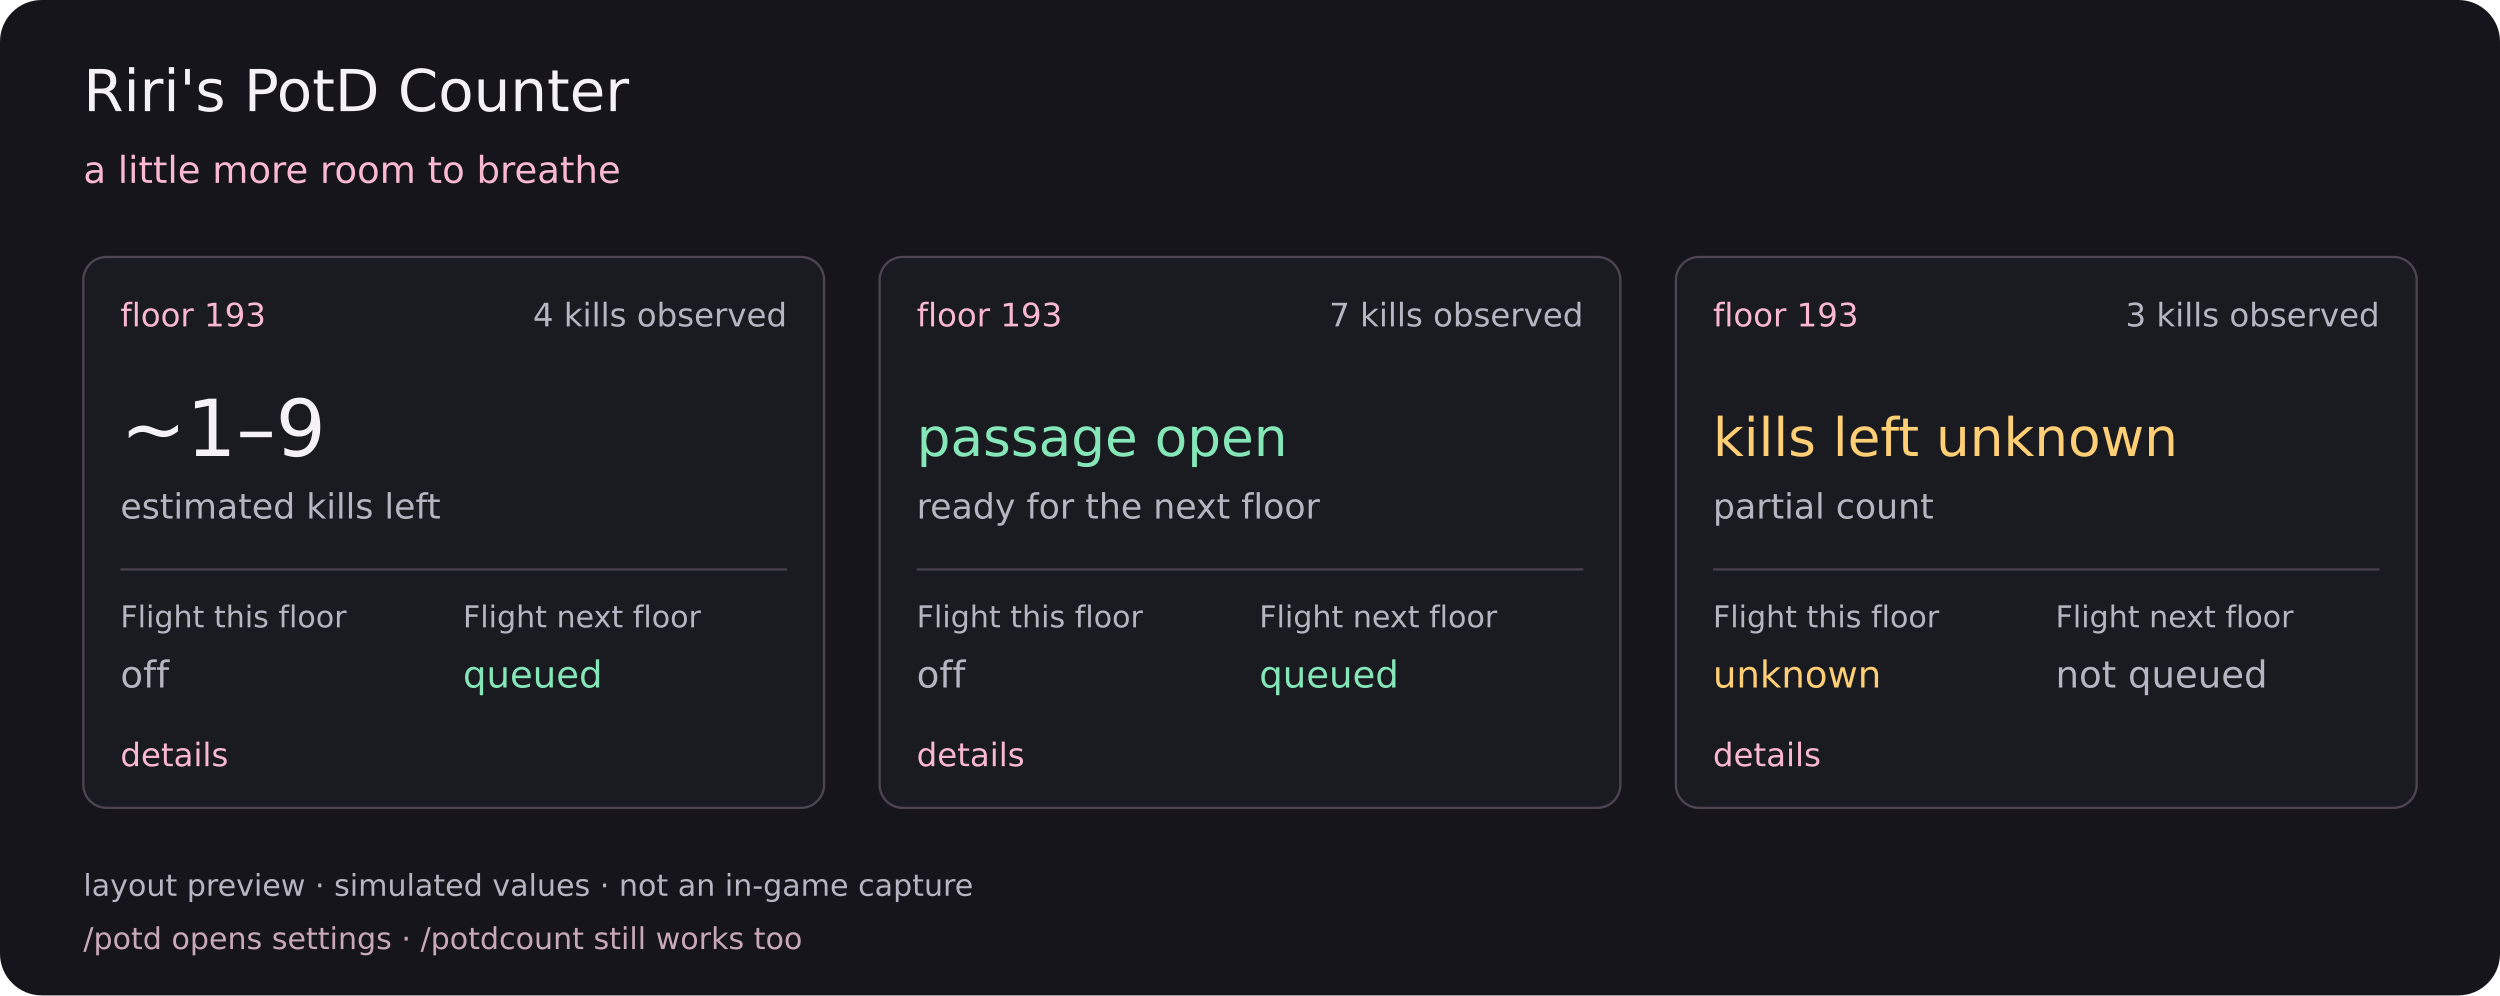
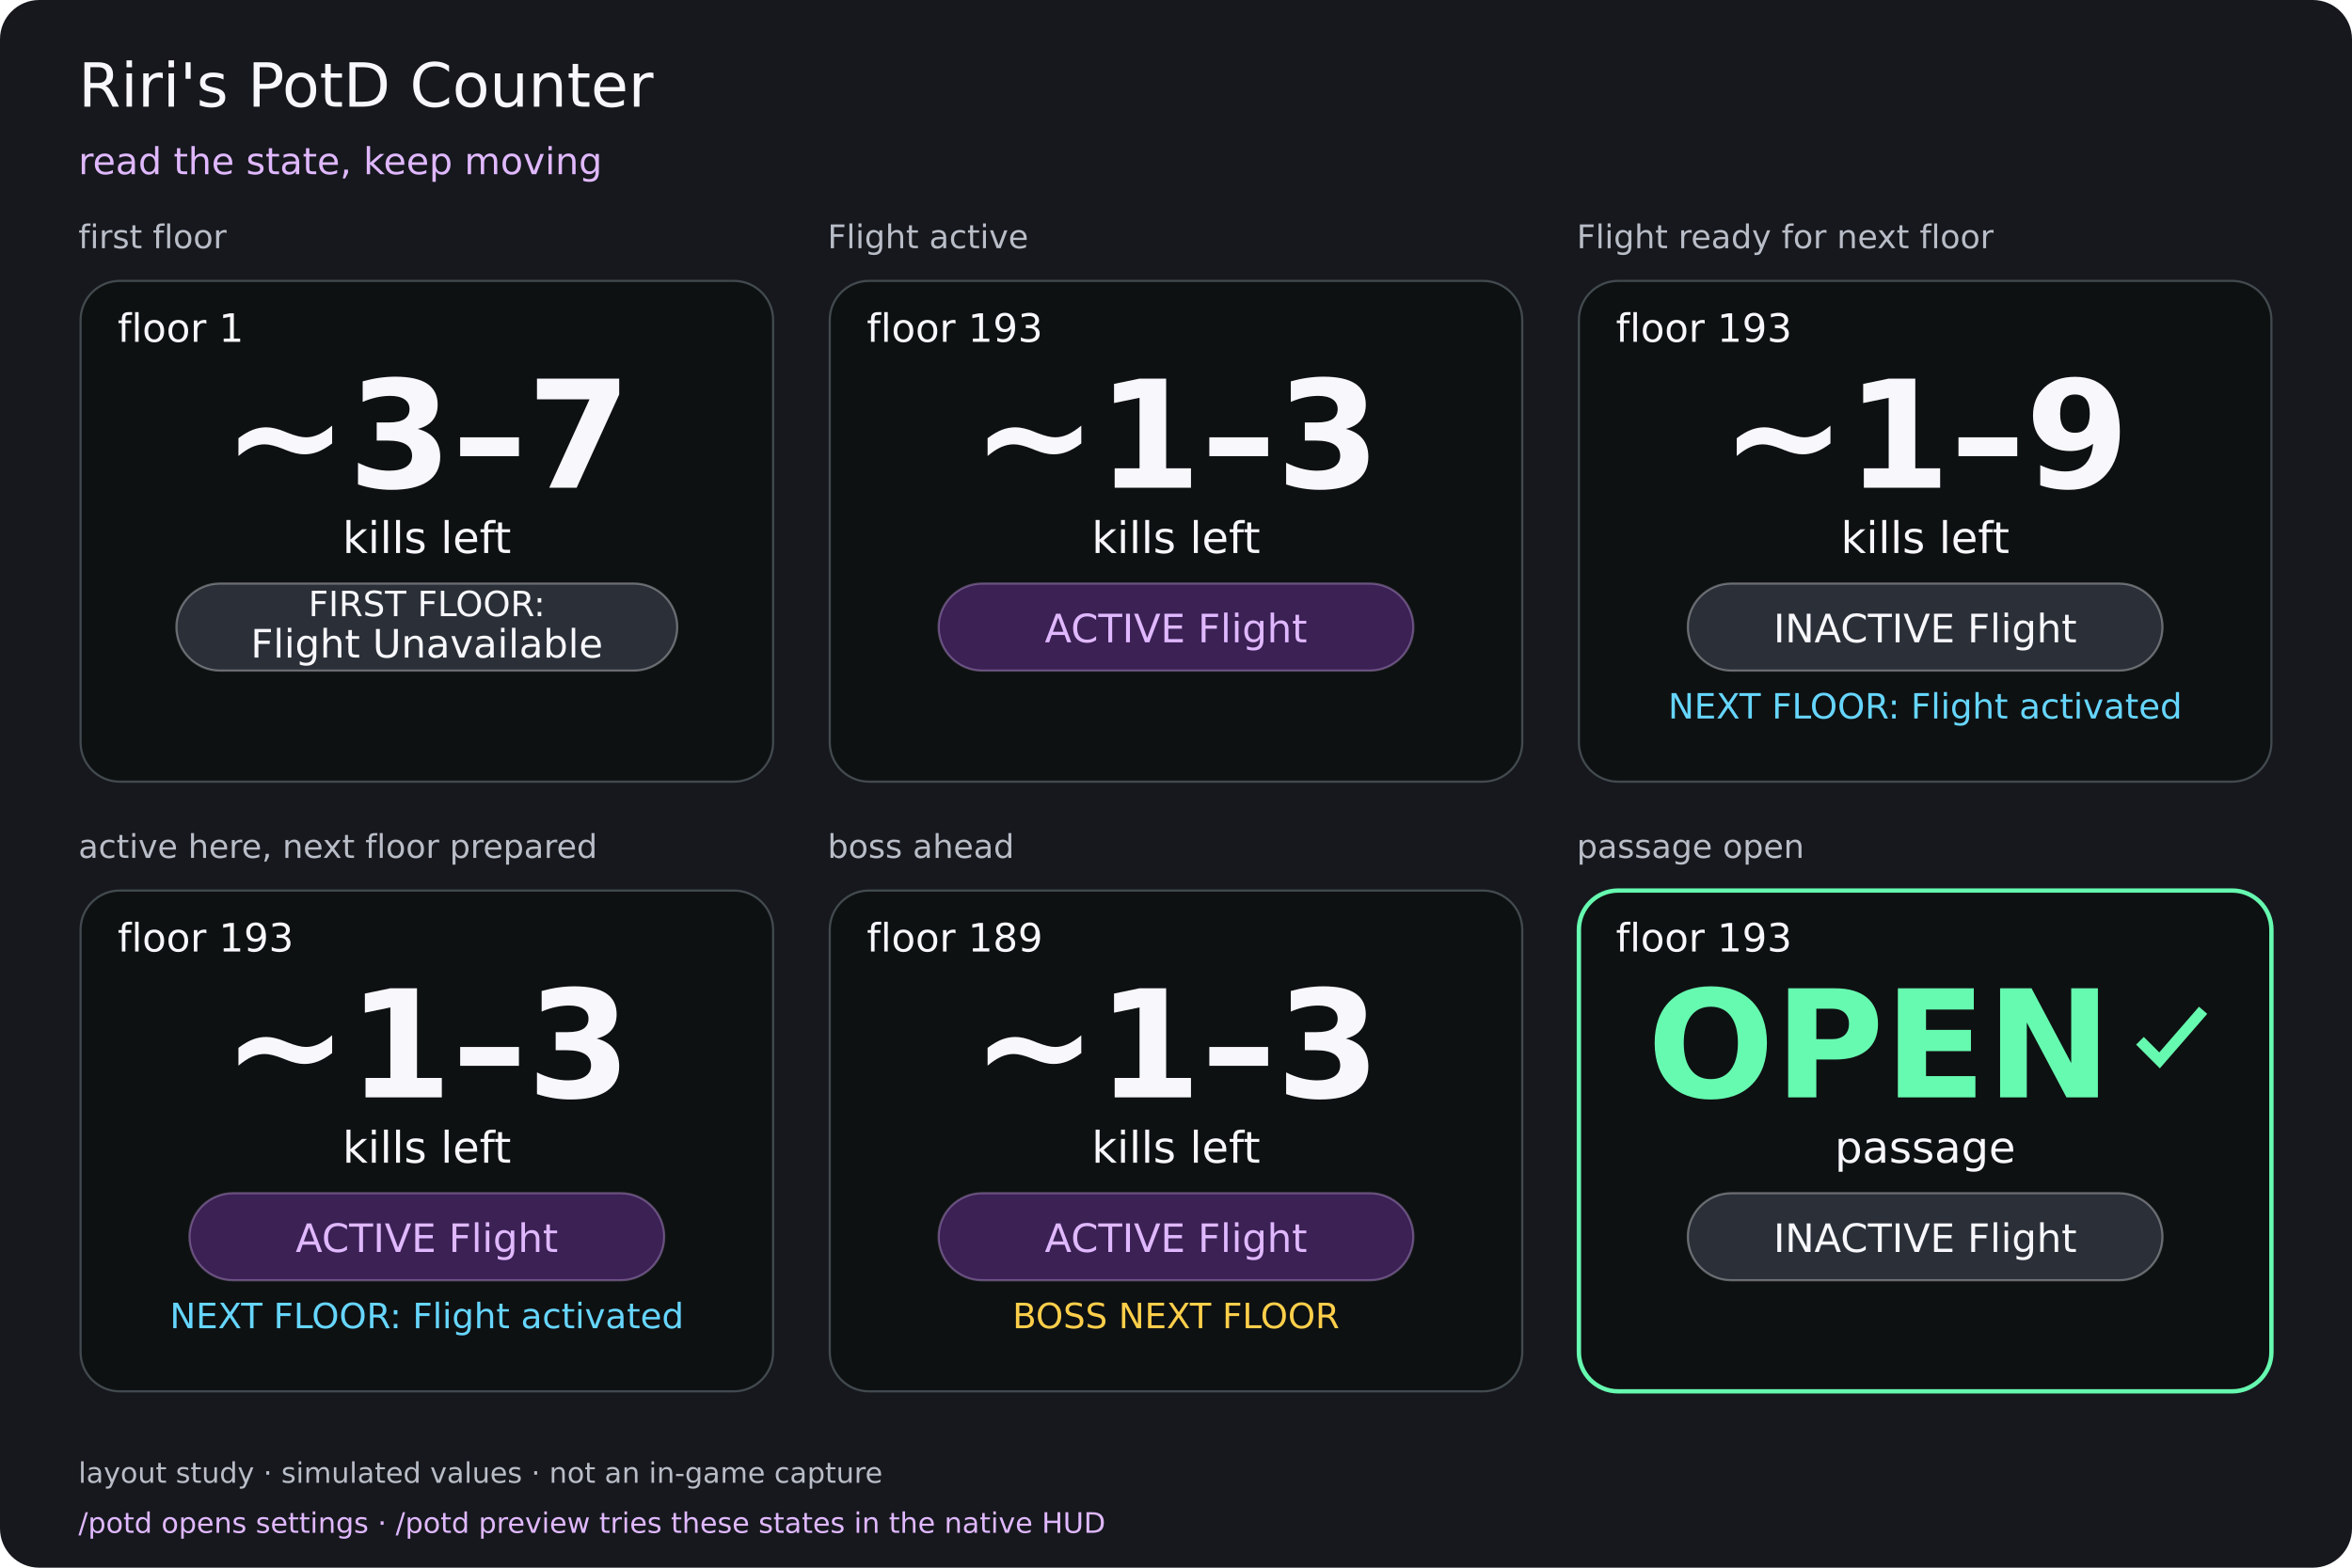
- <svg xmlns="http://www.w3.org/2000/svg" width="1080" height="430" viewBox="0 0 1080 430">
-   <rect width="1080" height="430" rx="18" fill="#15151b" />
+ <svg xmlns="http://www.w3.org/2000/svg" width="1080" height="720" viewBox="0 0 1080 720">
+   <rect width="1080" height="720" rx="18" fill="#16181d" />
  <g font-family="DejaVu Sans,Arial,sans-serif">
-     <text x="36" y="48" fill="#f5f2f7" font-size="25">Riri's PotD Counter</text>
-     <text x="36" y="79" fill="#fab8d1" font-size="16">a little more room to breathe</text>
-     <g transform="translate(36 111)">
-       <rect width="320" height="238" rx="10" fill="#1a1a21" stroke="#4d4552" />
-       <text x="16" y="30" fill="#fab8d1" font-size="14">floor 193</text>
-       <text x="304" y="30" fill="#b8b5c2" font-size="14" text-anchor="end">4 kills observed</text>
-       <text x="16" y="86" fill="#f5f2f7" font-size="34">~1–9</text>
-       <text x="16" y="113" fill="#b8b5c2" font-size="15">estimated kills left</text>
-       <path d="M16 135H304" stroke="#48404d" />
-       <text x="16" y="160" fill="#b8b5c2" font-size="13">Flight this floor</text>
-       <text x="164" y="160" fill="#b8b5c2" font-size="13">Flight next floor</text>
-       <text x="16" y="186" fill="#b8b5c2" font-size="16">off</text>
-       <text x="164" y="186" fill="#85e6b8" font-size="16">queued</text>
-       <text x="16" y="220" fill="#fab8d1" font-size="14">details</text>
+     <text x="36" y="49" fill="#f7f7fc" font-size="28">Riri's PotD Counter</text>
+     <text x="36" y="80" fill="#e0b8ff" font-size="17">read the state, keep moving</text>
+     <text x="36" y="114" fill="#b9bdc7" font-size="15">first floor</text>
+     <g transform="translate(36 128)">
+       <rect x="1" y="1" width="318" height="230" rx="18" fill="#0e1112" stroke="#424a4f" stroke-width="1" />
+       <text x="18" y="29" fill="#f7f7fc" font-size="18">floor 1</text>
+       <path d="M1499 850V606Q1393 526 1303.5 491.5Q1214 457 1118 457Q1011 457 868 515Q854 521 846 524Q839 527 824 533Q669 594 575 594Q487 594 401.0 555.5Q315 517 217 434V678Q324 758 413.0 792.5Q502 827 598 827Q705 827 848 769Q863 763 870 760Q877 757 892 751Q1047 690 1141 690Q1227 690 1311.5 727.5Q1396 765 1499 850Z" fill="#f7f7fc" transform="translate(66.208 96) scale(0.033557 -0.033557)" />
+       <path d="M954 805Q1105 766 1183.5 669.5Q1262 573 1262 424Q1262 202 1092.0 86.5Q922 -29 596 -29Q481 -29 365.5 -10.5Q250 8 137 45V342Q245 288 351.5 260.5Q458 233 561 233Q714 233 795.5 286.0Q877 339 877 438Q877 540 793.5 592.5Q710 645 547 645H393V893H555Q700 893 771.0 938.5Q842 984 842 1077Q842 1163 773.0 1210.0Q704 1257 578 1257Q485 1257 390.0 1236.0Q295 1215 201 1174V1456Q315 1488 427.0 1504.0Q539 1520 647 1520Q938 1520 1082.5 1424.5Q1227 1329 1227 1137Q1227 1006 1158.0 922.5Q1089 839 954 805Z" fill="#f7f7fc" transform="translate(123.792 96) scale(0.033557 -0.033557)" />
+       <path d="M110 690H914V432H110Z" fill="#f7f7fc" transform="translate(171.611 96) scale(0.033557 -0.033557)" />
+       <path d="M137 1493H1262V1276L680 0H305L856 1210H137Z" fill="#f7f7fc" transform="translate(205.973 96) scale(0.033557 -0.033557)" />
+       <text x="160" y="126" fill="#f7f7fc" font-size="20" text-anchor="middle">kills left</text>
+       <rect x="45.0" y="140" width="230" height="40" rx="20" fill="#2b3038" stroke="#f7f7fc" stroke-opacity=".35" />
+       <text x="160" y="155" fill="#f7f7fc" font-size="16" text-anchor="middle">FIRST FLOOR:</text>
+       <text x="160" y="174" fill="#f7f7fc" font-size="18" text-anchor="middle">Flight Unavailable</text>
    </g>
-     <g transform="translate(380 111)">
-       <rect width="320" height="238" rx="10" fill="#1a1a21" stroke="#4d4552" />
-       <text x="16" y="30" fill="#fab8d1" font-size="14">floor 193</text>
-       <text x="304" y="30" fill="#b8b5c2" font-size="14" text-anchor="end">7 kills observed</text>
-       <text x="16" y="86" fill="#85e6b8" font-size="23">passage open</text>
-       <text x="16" y="113" fill="#b8b5c2" font-size="15">ready for the next floor</text>
-       <path d="M16 135H304" stroke="#48404d" />
-       <text x="16" y="160" fill="#b8b5c2" font-size="13">Flight this floor</text>
-       <text x="164" y="160" fill="#b8b5c2" font-size="13">Flight next floor</text>
-       <text x="16" y="186" fill="#b8b5c2" font-size="16">off</text>
-       <text x="164" y="186" fill="#85e6b8" font-size="16">queued</text>
-       <text x="16" y="220" fill="#fab8d1" font-size="14">details</text>
+     <text x="380" y="114" fill="#b9bdc7" font-size="15">Flight active</text>
+     <g transform="translate(380 128)">
+       <rect x="1" y="1" width="318" height="230" rx="18" fill="#0e1112" stroke="#424a4f" stroke-width="1" />
+       <text x="18" y="29" fill="#f7f7fc" font-size="18">floor 193</text>
+       <path d="M1499 850V606Q1393 526 1303.5 491.5Q1214 457 1118 457Q1011 457 868 515Q854 521 846 524Q839 527 824 533Q669 594 575 594Q487 594 401.0 555.5Q315 517 217 434V678Q324 758 413.0 792.5Q502 827 598 827Q705 827 848 769Q863 763 870 760Q877 757 892 751Q1047 690 1141 690Q1227 690 1311.5 727.5Q1396 765 1499 850Z" fill="#f7f7fc" transform="translate(66.208 96) scale(0.033557 -0.033557)" />
+       <path d="M240 266H580V1231L231 1159V1421L578 1493H944V266H1284V0H240Z" fill="#f7f7fc" transform="translate(123.792 96) scale(0.033557 -0.033557)" />
+       <path d="M110 690H914V432H110Z" fill="#f7f7fc" transform="translate(171.611 96) scale(0.033557 -0.033557)" />
+       <path d="M954 805Q1105 766 1183.5 669.5Q1262 573 1262 424Q1262 202 1092.0 86.5Q922 -29 596 -29Q481 -29 365.5 -10.5Q250 8 137 45V342Q245 288 351.5 260.5Q458 233 561 233Q714 233 795.5 286.0Q877 339 877 438Q877 540 793.5 592.5Q710 645 547 645H393V893H555Q700 893 771.0 938.5Q842 984 842 1077Q842 1163 773.0 1210.0Q704 1257 578 1257Q485 1257 390.0 1236.0Q295 1215 201 1174V1456Q315 1488 427.0 1504.0Q539 1520 647 1520Q938 1520 1082.5 1424.5Q1227 1329 1227 1137Q1227 1006 1158.0 922.5Q1089 839 954 805Z" fill="#f7f7fc" transform="translate(205.973 96) scale(0.033557 -0.033557)" />
+       <text x="160" y="126" fill="#f7f7fc" font-size="20" text-anchor="middle">kills left</text>
+       <rect x="51.0" y="140" width="218" height="40" rx="20" fill="#3b2154" stroke="#e0b8ff" stroke-opacity=".35" />
+       <text x="160" y="167" fill="#e0b8ff" font-size="18" text-anchor="middle">ACTIVE  Flight</text>
    </g>
-     <g transform="translate(724 111)">
-       <rect width="320" height="238" rx="10" fill="#1a1a21" stroke="#4d4552" />
-       <text x="16" y="30" fill="#fab8d1" font-size="14">floor 193</text>
-       <text x="304" y="30" fill="#b8b5c2" font-size="14" text-anchor="end">3 kills observed</text>
-       <text x="16" y="86" fill="#ffcf75" font-size="23">kills left unknown</text>
-       <text x="16" y="113" fill="#b8b5c2" font-size="15">partial count</text>
-       <path d="M16 135H304" stroke="#48404d" />
-       <text x="16" y="160" fill="#b8b5c2" font-size="13">Flight this floor</text>
-       <text x="164" y="160" fill="#b8b5c2" font-size="13">Flight next floor</text>
-       <text x="16" y="186" fill="#ffcf75" font-size="16">unknown</text>
-       <text x="164" y="186" fill="#b8b5c2" font-size="16">not queued</text>
-       <text x="16" y="220" fill="#fab8d1" font-size="14">details</text>
+     <text x="724" y="114" fill="#b9bdc7" font-size="15">Flight ready for next floor</text>
+     <g transform="translate(724 128)">
+       <rect x="1" y="1" width="318" height="230" rx="18" fill="#0e1112" stroke="#424a4f" stroke-width="1" />
+       <text x="18" y="29" fill="#f7f7fc" font-size="18">floor 193</text>
+       <path d="M1499 850V606Q1393 526 1303.5 491.5Q1214 457 1118 457Q1011 457 868 515Q854 521 846 524Q839 527 824 533Q669 594 575 594Q487 594 401.0 555.5Q315 517 217 434V678Q324 758 413.0 792.5Q502 827 598 827Q705 827 848 769Q863 763 870 760Q877 757 892 751Q1047 690 1141 690Q1227 690 1311.5 727.5Q1396 765 1499 850Z" fill="#f7f7fc" transform="translate(66.208 96) scale(0.033557 -0.033557)" />
+       <path d="M240 266H580V1231L231 1159V1421L578 1493H944V266H1284V0H240Z" fill="#f7f7fc" transform="translate(123.792 96) scale(0.033557 -0.033557)" />
+       <path d="M110 690H914V432H110Z" fill="#f7f7fc" transform="translate(171.611 96) scale(0.033557 -0.033557)" />
+       <path d="M205 33V309Q297 266 381.0 244.5Q465 223 547 223Q719 223 815.0 318.5Q911 414 928 602Q860 552 783.0 527.0Q706 502 616 502Q387 502 246.5 635.5Q106 769 106 987Q106 1228 262.5 1373.0Q419 1518 682 1518Q974 1518 1134.0 1321.0Q1294 1124 1294 764Q1294 394 1107.0 182.5Q920 -29 594 -29Q489 -29 393.0 -13.5Q297 2 205 33ZM680 752Q781 752 832.0 817.5Q883 883 883 1014Q883 1144 832.0 1210.0Q781 1276 680 1276Q579 1276 528.0 1210.0Q477 1144 477 1014Q477 883 528.0 817.5Q579 752 680 752Z" fill="#f7f7fc" transform="translate(205.973 96) scale(0.033557 -0.033557)" />
+       <text x="160" y="126" fill="#f7f7fc" font-size="20" text-anchor="middle">kills left</text>
+       <rect x="51.0" y="140" width="218" height="40" rx="20" fill="#2b3038" stroke="#f7f7fc" stroke-opacity=".35" />
+       <text x="160" y="167" fill="#f7f7fc" font-size="18" text-anchor="middle">INACTIVE  Flight</text>
+       <text x="160" y="202" fill="#66d6ff" font-size="16" text-anchor="middle">NEXT FLOOR: Flight activated</text>
    </g>
-     <text x="36" y="387" fill="#b8b5c2" font-size="13">layout preview · simulated values · not an in-game capture</text>
-     <text x="36" y="410" fill="#c9a8b9" font-size="13">/potd opens settings · /potdcount still works too</text>
+     <text x="36" y="394" fill="#b9bdc7" font-size="15">active here, next floor prepared</text>
+     <g transform="translate(36 408)">
+       <rect x="1" y="1" width="318" height="230" rx="18" fill="#0e1112" stroke="#424a4f" stroke-width="1" />
+       <text x="18" y="29" fill="#f7f7fc" font-size="18">floor 193</text>
+       <path d="M1499 850V606Q1393 526 1303.5 491.5Q1214 457 1118 457Q1011 457 868 515Q854 521 846 524Q839 527 824 533Q669 594 575 594Q487 594 401.0 555.5Q315 517 217 434V678Q324 758 413.0 792.5Q502 827 598 827Q705 827 848 769Q863 763 870 760Q877 757 892 751Q1047 690 1141 690Q1227 690 1311.5 727.5Q1396 765 1499 850Z" fill="#f7f7fc" transform="translate(66.208 96) scale(0.033557 -0.033557)" />
+       <path d="M240 266H580V1231L231 1159V1421L578 1493H944V266H1284V0H240Z" fill="#f7f7fc" transform="translate(123.792 96) scale(0.033557 -0.033557)" />
+       <path d="M110 690H914V432H110Z" fill="#f7f7fc" transform="translate(171.611 96) scale(0.033557 -0.033557)" />
+       <path d="M954 805Q1105 766 1183.5 669.5Q1262 573 1262 424Q1262 202 1092.0 86.5Q922 -29 596 -29Q481 -29 365.5 -10.5Q250 8 137 45V342Q245 288 351.5 260.5Q458 233 561 233Q714 233 795.5 286.0Q877 339 877 438Q877 540 793.5 592.5Q710 645 547 645H393V893H555Q700 893 771.0 938.5Q842 984 842 1077Q842 1163 773.0 1210.0Q704 1257 578 1257Q485 1257 390.0 1236.0Q295 1215 201 1174V1456Q315 1488 427.0 1504.0Q539 1520 647 1520Q938 1520 1082.5 1424.5Q1227 1329 1227 1137Q1227 1006 1158.0 922.5Q1089 839 954 805Z" fill="#f7f7fc" transform="translate(205.973 96) scale(0.033557 -0.033557)" />
+       <text x="160" y="126" fill="#f7f7fc" font-size="20" text-anchor="middle">kills left</text>
+       <rect x="51.0" y="140" width="218" height="40" rx="20" fill="#3b2154" stroke="#e0b8ff" stroke-opacity=".35" />
+       <text x="160" y="167" fill="#e0b8ff" font-size="18" text-anchor="middle">ACTIVE  Flight</text>
+       <text x="160" y="202" fill="#66d6ff" font-size="16" text-anchor="middle">NEXT FLOOR: Flight activated</text>
+     </g>
+     <text x="380" y="394" fill="#b9bdc7" font-size="15">boss ahead</text>
+     <g transform="translate(380 408)">
+       <rect x="1" y="1" width="318" height="230" rx="18" fill="#0e1112" stroke="#424a4f" stroke-width="1" />
+       <text x="18" y="29" fill="#f7f7fc" font-size="18">floor 189</text>
+       <path d="M1499 850V606Q1393 526 1303.5 491.5Q1214 457 1118 457Q1011 457 868 515Q854 521 846 524Q839 527 824 533Q669 594 575 594Q487 594 401.0 555.5Q315 517 217 434V678Q324 758 413.0 792.5Q502 827 598 827Q705 827 848 769Q863 763 870 760Q877 757 892 751Q1047 690 1141 690Q1227 690 1311.5 727.5Q1396 765 1499 850Z" fill="#f7f7fc" transform="translate(66.208 96) scale(0.033557 -0.033557)" />
+       <path d="M240 266H580V1231L231 1159V1421L578 1493H944V266H1284V0H240Z" fill="#f7f7fc" transform="translate(123.792 96) scale(0.033557 -0.033557)" />
+       <path d="M110 690H914V432H110Z" fill="#f7f7fc" transform="translate(171.611 96) scale(0.033557 -0.033557)" />
+       <path d="M954 805Q1105 766 1183.5 669.5Q1262 573 1262 424Q1262 202 1092.0 86.5Q922 -29 596 -29Q481 -29 365.5 -10.5Q250 8 137 45V342Q245 288 351.5 260.5Q458 233 561 233Q714 233 795.5 286.0Q877 339 877 438Q877 540 793.5 592.5Q710 645 547 645H393V893H555Q700 893 771.0 938.5Q842 984 842 1077Q842 1163 773.0 1210.0Q704 1257 578 1257Q485 1257 390.0 1236.0Q295 1215 201 1174V1456Q315 1488 427.0 1504.0Q539 1520 647 1520Q938 1520 1082.5 1424.5Q1227 1329 1227 1137Q1227 1006 1158.0 922.5Q1089 839 954 805Z" fill="#f7f7fc" transform="translate(205.973 96) scale(0.033557 -0.033557)" />
+       <text x="160" y="126" fill="#f7f7fc" font-size="20" text-anchor="middle">kills left</text>
+       <rect x="51.0" y="140" width="218" height="40" rx="20" fill="#3b2154" stroke="#e0b8ff" stroke-opacity=".35" />
+       <text x="160" y="167" fill="#e0b8ff" font-size="18" text-anchor="middle">ACTIVE  Flight</text>
+       <text x="160" y="202" fill="#ffcf4a" font-size="16" text-anchor="middle">BOSS NEXT FLOOR</text>
+     </g>
+     <text x="724" y="394" fill="#b9bdc7" font-size="15">passage open</text>
+     <g transform="translate(724 408)">
+       <rect x="1" y="1" width="318" height="230" rx="18" fill="#0e1112" stroke="#66fab0" stroke-width="2" />
+       <text x="18" y="29" fill="#f7f7fc" font-size="18">floor 193</text>
+       <path d="M870 1241Q694 1241 597.0 1111.0Q500 981 500 745Q500 510 597.0 380.0Q694 250 870 250Q1047 250 1144.0 380.0Q1241 510 1241 745Q1241 981 1144.0 1111.0Q1047 1241 870 1241ZM870 1520Q1230 1520 1434.0 1314.0Q1638 1108 1638 745Q1638 383 1434.0 177.0Q1230 -29 870 -29Q511 -29 306.5 177.0Q102 383 102 745Q102 1108 306.5 1314.0Q511 1520 870 1520Z" fill="#66fab0" transform="translate(32.372 96) scale(0.033557 -0.033557)" />
+       <path d="M188 1493H827Q1112 1493 1264.5 1366.5Q1417 1240 1417 1006Q1417 771 1264.5 644.5Q1112 518 827 518H573V0H188ZM573 1214V797H786Q898 797 959.0 851.5Q1020 906 1020 1006Q1020 1106 959.0 1160.0Q898 1214 786 1214Z" fill="#66fab0" transform="translate(90.795 96) scale(0.033557 -0.033557)" />
+       <path d="M188 1493H1227V1202H573V924H1188V633H573V291H1249V0H188Z" fill="#66fab0" transform="translate(141.164 96) scale(0.033557 -0.033557)" />
+       <path d="M188 1493H618L1161 469V1493H1526V0H1096L553 1024V0H188Z" fill="#66fab0" transform="translate(188.111 96) scale(0.033557 -0.033557)" />
+       <path d="M258.628 70l9 9l20 -23" stroke="#66fab0" stroke-width="5" fill="none" />
+       <text x="160" y="126" fill="#f7f7fc" font-size="20" text-anchor="middle">passage</text>
+       <rect x="51.0" y="140" width="218" height="40" rx="20" fill="#2b3038" stroke="#f7f7fc" stroke-opacity=".35" />
+       <text x="160" y="167" fill="#f7f7fc" font-size="18" text-anchor="middle">INACTIVE  Flight</text>
+     </g>
+     <text x="36" y="681" fill="#b9bdc7" font-size="13">layout study · simulated values · not an in-game capture</text>
+     <text x="36" y="704" fill="#e0b8ff" font-size="13">/potd opens settings · /potd preview tries these states in the native HUD</text>
  </g>
</svg>
